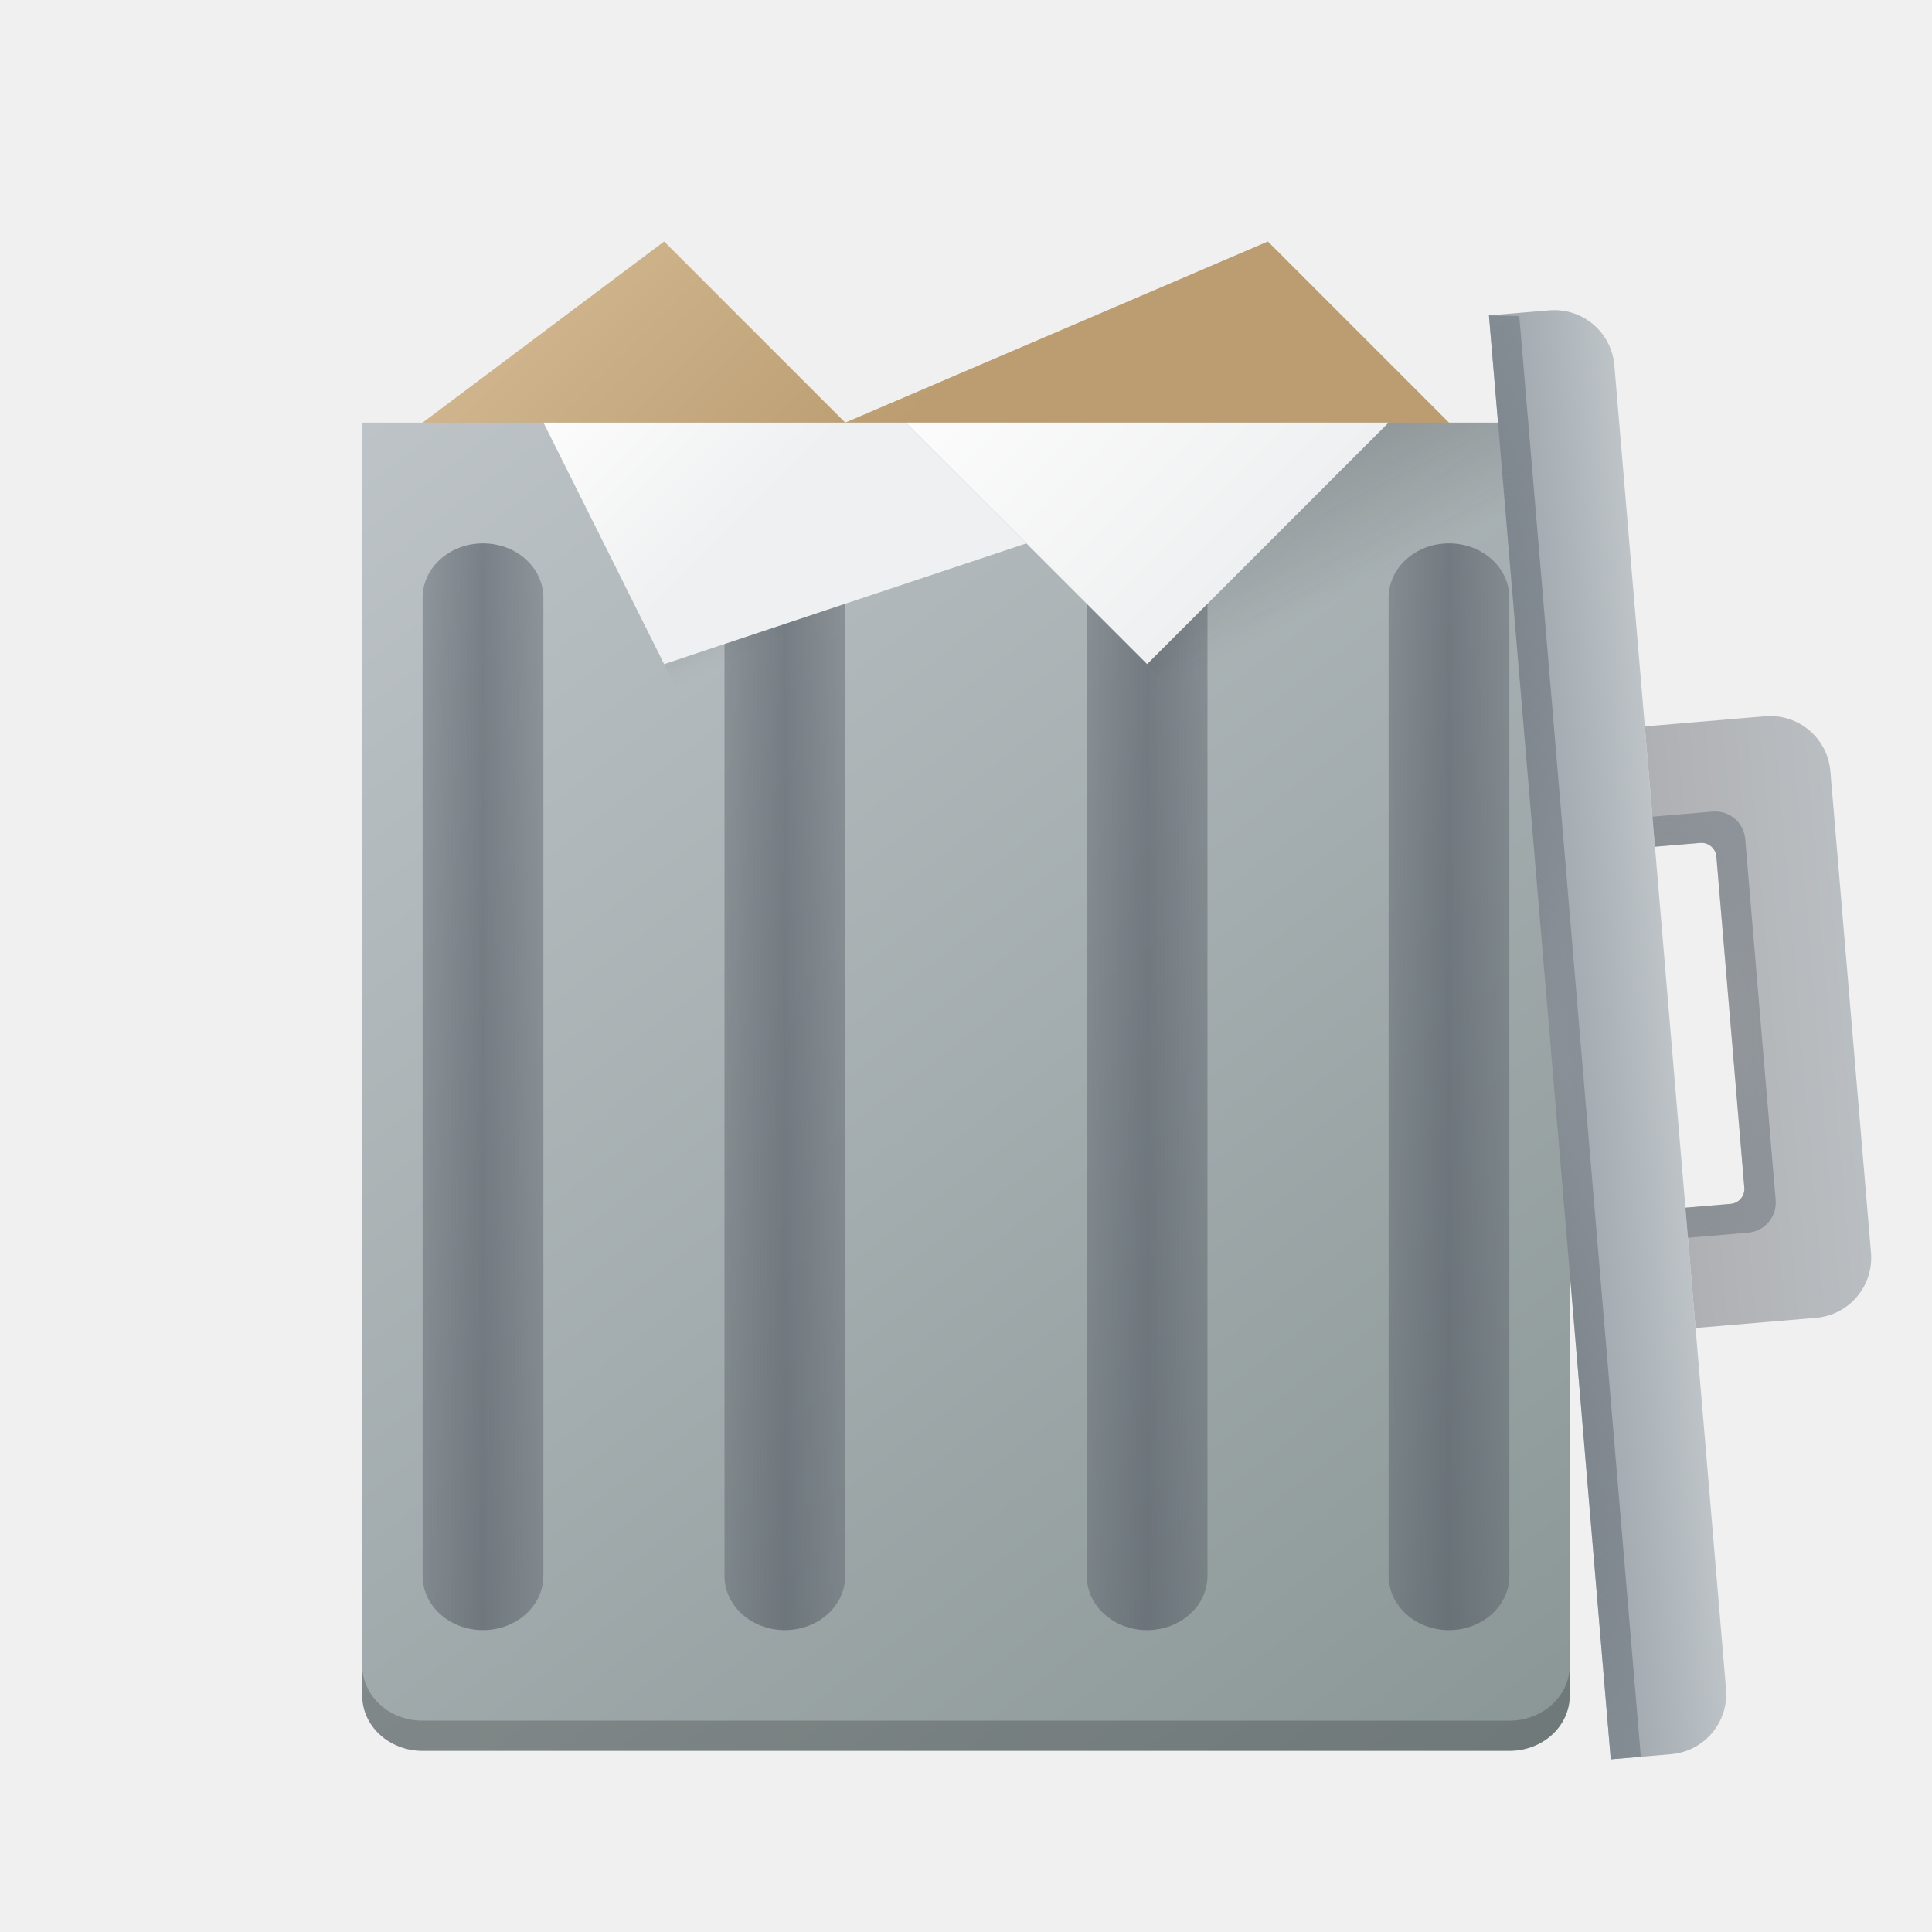
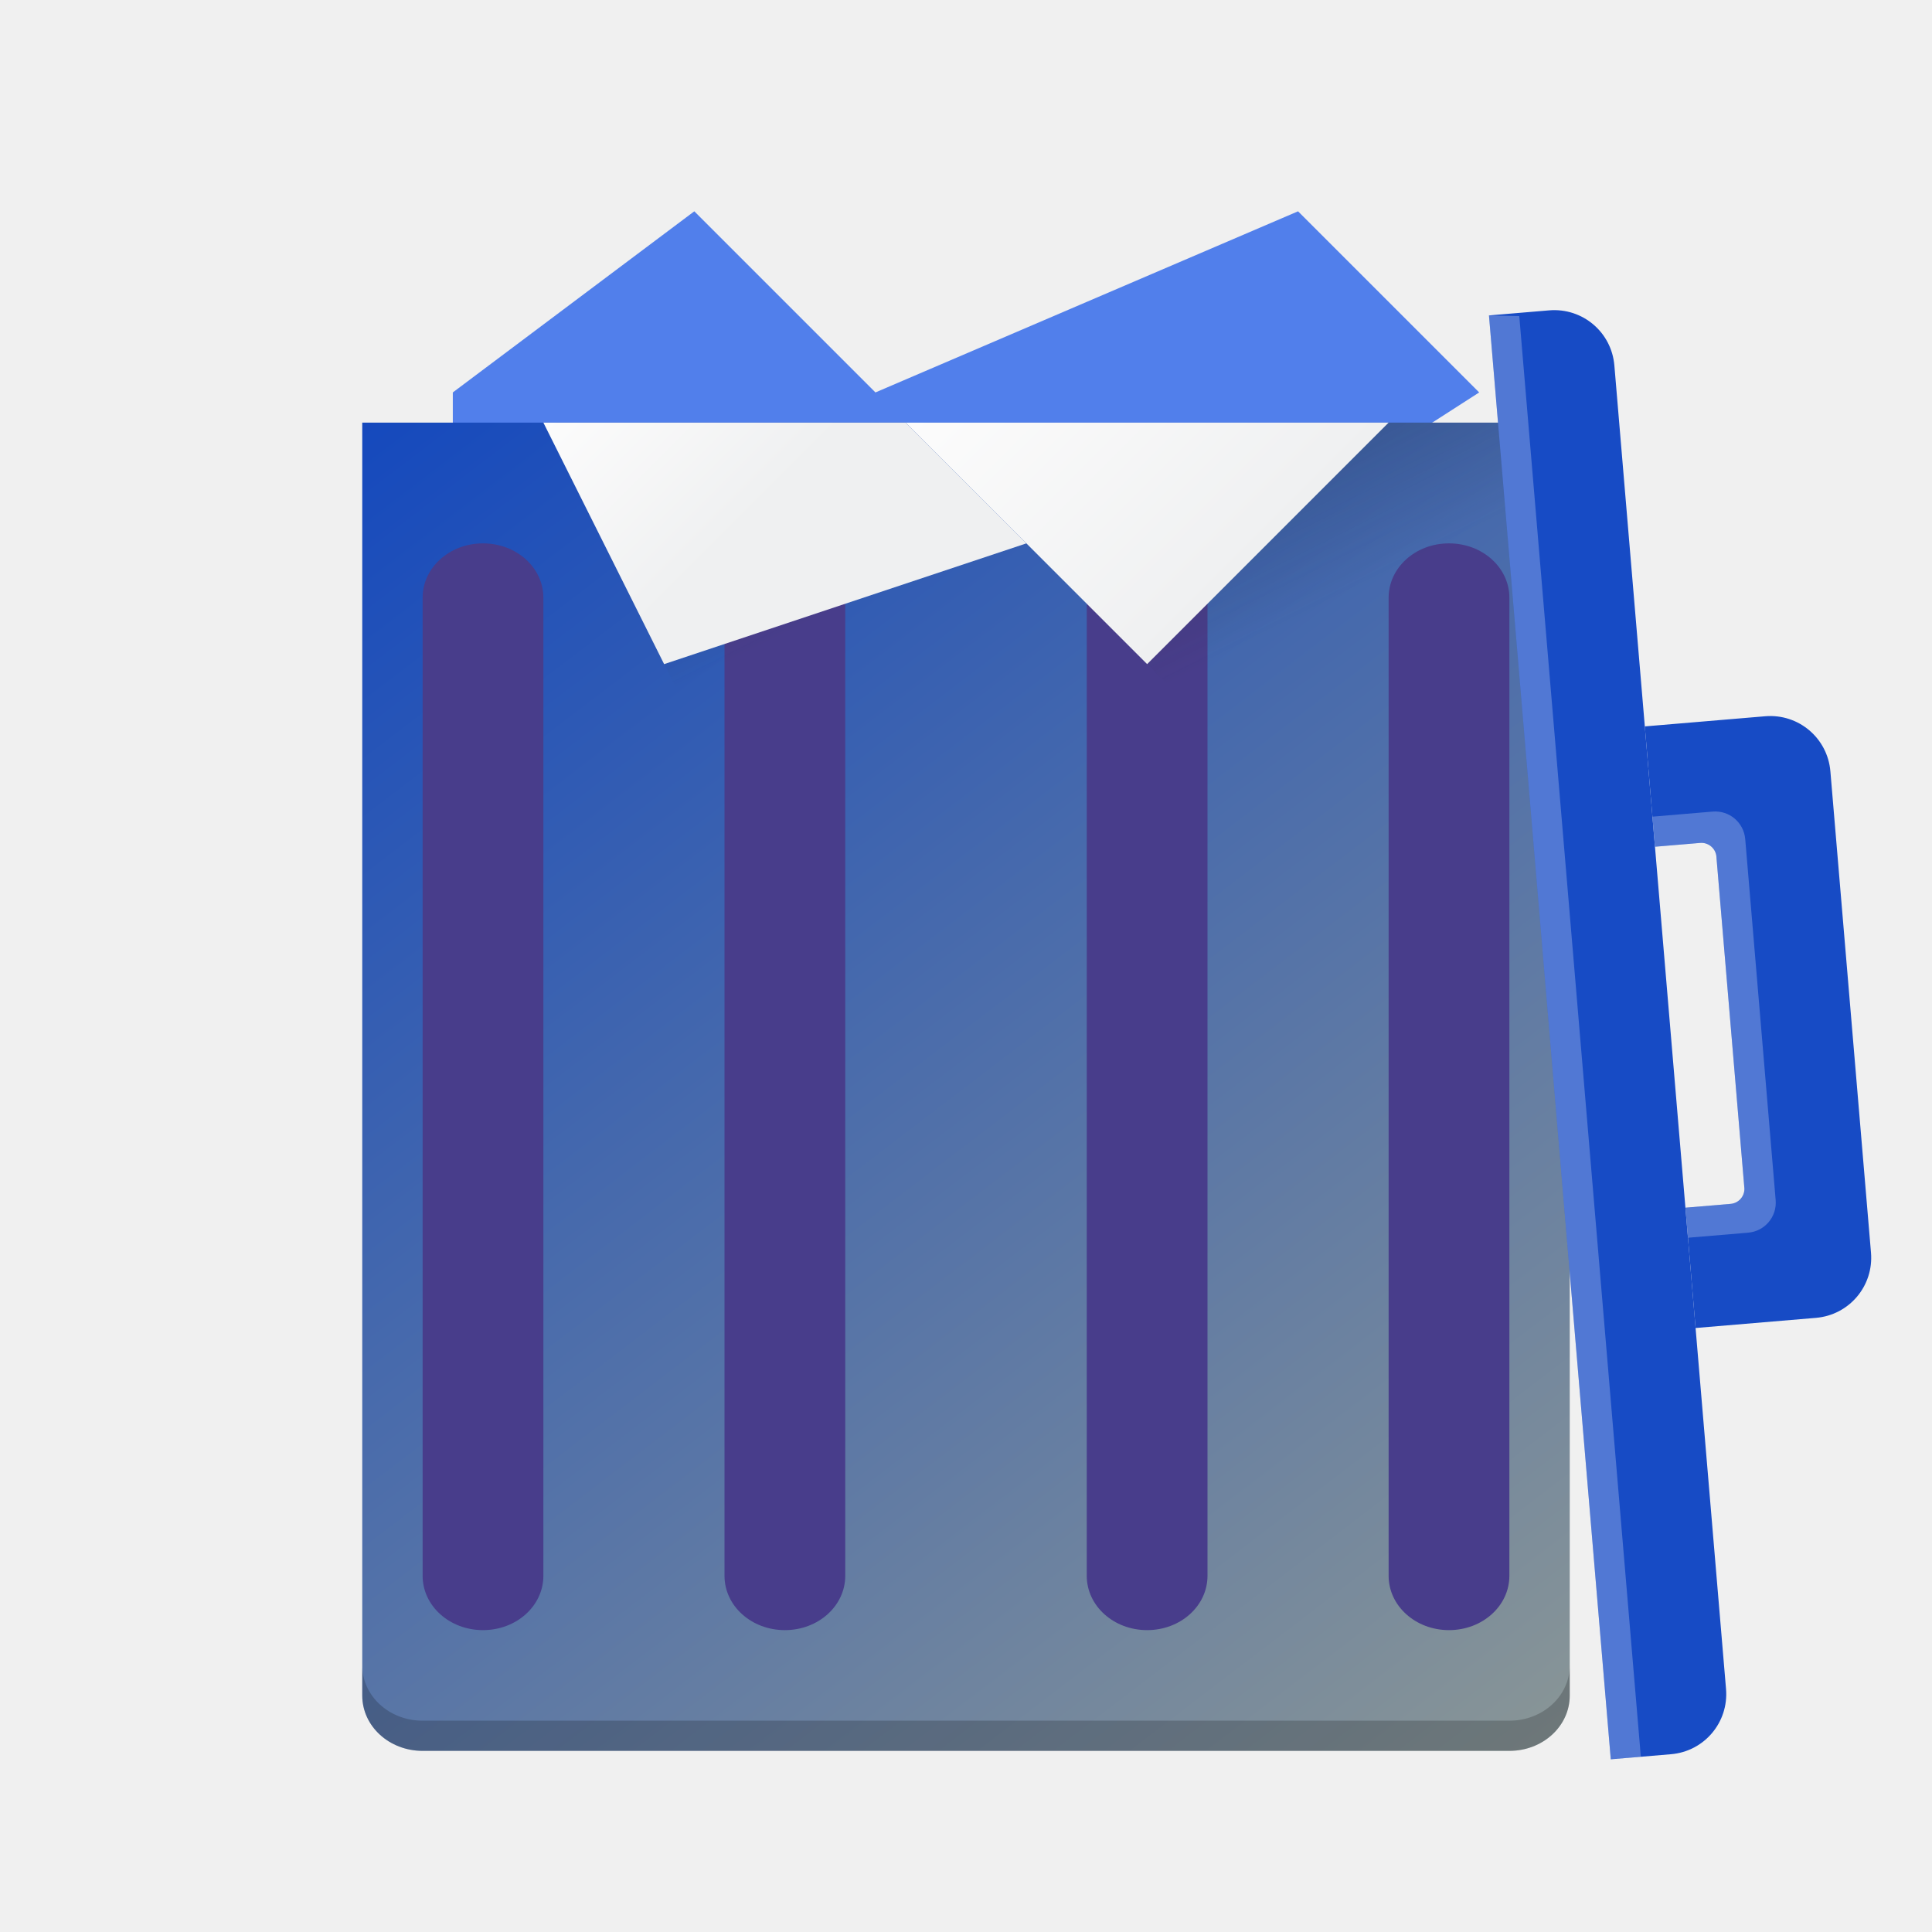
<svg xmlns="http://www.w3.org/2000/svg" xmlns:xlink="http://www.w3.org/1999/xlink" version="1.1" viewBox="0 0 64 64" id="svg93">
  <defs id="defs36">
+     <linearGradient gradientUnits="userSpaceOnUse" gradientTransform="matrix(2,0,0,1.833333,-769.142,-942.6297)" y2="545.798" y1="521.798" x2="410.571" x1="390.571" id="linearGradient881">
+       <stop style="stop-color:#1549bd;stop-opacity:1" id="stop877" offset="0" stop-color="#bdc3c7" />
+       <stop id="stop879" offset="1" stop-color="#8a9696" />
+     </linearGradient>
    <linearGradient id="r" x1="394.571" x2="399.571" y1="517.798" y2="522.798" gradientTransform="matrix(2,0,0,2,-769.142,-1031.596)" gradientUnits="userSpaceOnUse">
      <stop stop-color="#d4ba94" offset="0" id="stop2" />
      <stop stop-color="#bb9d71" offset="1" id="stop4" />
    </linearGradient>
    <linearGradient id="s" x1="390.571" x2="410.571" y1="521.798" y2="545.798" gradientTransform="matrix(2,0,0,1.833333,-769.142,-942.6297)" gradientUnits="userSpaceOnUse">
-       <stop stop-color="#bdc3c7" offset="0" id="stop7" />
+       <stop stop-color="#bdc3c7" offset="0" id="stop7" style="stop-color:#0e2e79;stop-opacity:1" />
      <stop stop-color="#8a9696" offset="1" id="stop9" />
    </linearGradient>
    <linearGradient id="f" x1="395.571" x2="395.571" y1="520.798" y2="516.798" gradientTransform="matrix(.1681316 1.99292 -1.99292 .1681316 1025.888 -851.8404)" gradientUnits="userSpaceOnUse">
      <stop stop-color="#afb0b3" offset="0" id="stop12" />
      <stop stop-color="#bdc3c7" offset="1" id="stop14" />
    </linearGradient>
    <radialGradient id="v" cx="16" cy="8.5" r="4" gradientTransform="matrix(.2942303 3.487611 -2.989381 .2521974 76.02951 -23.91713)" gradientUnits="userSpaceOnUse">
      <stop stop-color="#4f575f" stop-opacity=".25" offset="0" id="stop17" />
      <stop stop-color="#9da5ab" offset="1" id="stop19" />
    </radialGradient>
    <linearGradient id="d" x1="412.571" x2="412.571" y1="522.798" y2="520.798" gradientTransform="matrix(.1681316 1.99292 -1.99292 .1681316 1025.888 -851.8404)" gradientUnits="userSpaceOnUse">
      <stop stop-color="#9da5ab" offset="0" id="stop22" />
      <stop stop-color="#bdc3c7" offset="1" id="stop24" />
    </linearGradient>
    <linearGradient id="h" x1="391.571" x2="394.571" y1="534.798" y2="534.798" gradientTransform="matrix(1.33334,0,0,1.8,-498.094,-926.6363)" gradientUnits="userSpaceOnUse" xlink:href="#a" />
    <linearGradient id="j" x1="391.571" x2="394.571" y1="534.798" y2="534.798" gradientTransform="matrix(1.33334,0,0,1.8,-508.096,-926.6363)" gradientUnits="userSpaceOnUse" xlink:href="#a" />
    <linearGradient id="k" x1="391.571" x2="394.571" y1="534.798" y2="534.798" gradientTransform="matrix(1.33334,0,0,1.8,-486.096,-926.6363)" gradientUnits="userSpaceOnUse" xlink:href="#a" />
    <linearGradient id="q" x1="391.571" x2="394.571" y1="534.798" y2="534.798" gradientTransform="matrix(1.33334,0,0,1.8,-476.094,-926.6363)" gradientUnits="userSpaceOnUse" xlink:href="#a" />
    <radialGradient id="t" cx="20.571" cy="8.5" r="4" gradientTransform="matrix(.6291113 7.457067 -2.989381 .2521974 63.81406 -121.1292)" gradientUnits="userSpaceOnUse">
      <stop stop-color="#4f575f" stop-opacity=".251" offset="0" id="stop31" />
      <stop stop-color="#8a939a" offset="1" id="stop33" />
    </radialGradient>
-     <radialGradient id="l" cx="20.571" cy="8.5" r="4" gradientTransform="matrix(0.6291493,7.457064,-1.49469,0.1261064,51.10852,-120.0573)" gradientUnits="userSpaceOnUse">
+     <radialGradient id="l" cx="20.571" cy="8.5" r="4" gradientTransform="matrix(0.6291493,7.457064,-1.49469,0.1261064,51.10852,-120.0573)" gradientUnits="userSpaceOnUse" xlink:href="#s">
      <stop stop-color="#4f575f" stop-opacity=".251" offset="0" id="stop2-3" />
      <stop stop-color="#8a939a" offset="1" id="stop4-6" />
    </radialGradient>
    <radialGradient id="b-7" cx="16" cy="8.5" r="4" gradientTransform="matrix(0.2942481,3.487609,-2.989379,0.2522126,76.02933,-23.91725)" gradientUnits="userSpaceOnUse">
      <stop stop-color="#4f575f" stop-opacity=".25" offset="0" id="stop21" />
      <stop stop-color="#9da5ab" offset="1" id="stop23" />
    </radialGradient>
    <linearGradient id="e-5" x1="395.571" x2="395.571" y1="520.798" y2="516.798" gradientTransform="matrix(0.1681418,1.99292,-1.99292,0.1681418,1025.883,-851.8454)" gradientUnits="userSpaceOnUse">
      <stop stop-color="#afb0b3" offset="0" id="stop31-3" />
      <stop stop-color="#bdc3c7" offset="1" id="stop33-5" />
    </linearGradient>
    <linearGradient id="c-6" x1="412.571" x2="412.571" y1="522.798" y2="520.798" gradientTransform="matrix(0.1681418,1.99292,-1.99292,0.1681418,1025.883,-851.8454)" gradientUnits="userSpaceOnUse">
      <stop stop-color="#9da5ab" offset="0" id="stop26" />
      <stop stop-color="#bdc3c7" offset="1" id="stop28" />
    </linearGradient>
+     <linearGradient xlink:href="#linearGradient881" id="linearGradient875" gradientUnits="userSpaceOnUse" gradientTransform="matrix(2,0,0,1.833333,-769.142,-942.6297)" x1="390.571" y1="521.798" x2="410.571" y2="545.798" />
  </defs>
  <linearGradient id="u" x1="393.571" x2="396.071" y1="521.798" y2="524.298" gradientTransform="matrix(2,0,0,2,-769.142,-1029.596)" gradientUnits="userSpaceOnUse" xlink:href="#b" />
  <linearGradient id="b">
    <stop stop-color="#fcfcfc" offset="0" id="stop39" />
    <stop stop-color="#eff0f1" offset="1" id="stop41" />
  </linearGradient>
  <linearGradient id="e" x1="399.571" x2="400.571" y1="521.798" y2="523.798" gradientTransform="matrix(2,0,0,2,-769.142,-1029.596)" gradientUnits="userSpaceOnUse" xlink:href="#c" />
  <linearGradient id="c">
    <stop stop-color="#292c2f" offset="0" id="stop45" />
    <stop stop-color="#292c2f" stop-opacity="0" offset="1" id="stop47" />
  </linearGradient>
  <linearGradient id="g" x1="409.571" x2="405.571" y1="521.798" y2="525.798" gradientTransform="matrix(-2,0,0,2,849.144,-1029.596)" gradientUnits="userSpaceOnUse" xlink:href="#b" />
  <linearGradient id="i" x1="407.571" x2="408.571" y1="521.798" y2="523.798" gradientTransform="matrix(2,0,0,2,-769.142,-1029.596)" gradientUnits="userSpaceOnUse" xlink:href="#c" />
  <linearGradient id="a">
    <stop stop-color="#4f575f" stop-opacity=".4" offset="0" id="stop52" />
    <stop stop-color="#4f575f" stop-opacity=".6" offset=".5" id="stop54" />
    <stop stop-color="#4f575f" stop-opacity=".4" offset="1" id="stop56" />
  </linearGradient>
-   <path d="m42 8-14 6-6-6-8 6v2l6 16 28-18z" fill="url(#r)" stroke-width="2" id="path59" />
-   <path d="M 12,14 V 56.167 C 12,57.182 12.892,58 14,58 h 36 c 1.108,0 2,-0.818 2,-1.833 V 14 Z" fill="url(#s)" stroke-width="1.915" id="path61" />
-   <path style="fill:url(#h);stroke-width:1.897" id="path63" d="m 26,18 c 1.108,0 2,0.803 2,1.8 v 32.4 c 0,0.997 -0.892,1.8 -2,1.8 -1.108,0 -2,-0.803 -2,-1.8 V 19.8 c 0,-0.997 0.892,-1.8 2,-1.8 z" />
-   <path style="fill:url(#j);stroke-width:1.897" id="path65" d="m 16,18 c 1.108,0 2,0.803 2,1.8 v 32.4 c 0,0.997 -0.892,1.8 -2,1.8 -1.108,0 -2,-0.803 -2,-1.8 V 19.8 c 0,-0.997 0.892,-1.8 2,-1.8 z" />
-   <path style="fill:url(#k);stroke-width:1.897" id="path67" d="m 38,18 c 1.108,0 2,0.803 2,1.8 v 32.4 c 0,0.997 -0.892,1.8 -2,1.8 -1.108,0 -2,-0.803 -2,-1.8 V 19.8 c 0,-0.997 0.892,-1.8 2,-1.8 z" />
-   <path style="fill:url(#q);stroke-width:1.897" id="path69" d="m 48,18 c 1.108,0 2,0.803 2,1.8 v 32.4 c 0,0.997 -0.892,1.8 -2,1.8 -1.108,0 -2,-0.803 -2,-1.8 V 19.8 c 0,-0.997 0.892,-1.8 2,-1.8 z" />
+   <path d="m 43,7 -14,6 -6,-6 -8,6 v 2 l 6,16 28,-18 z" id="path59" style="fill:#517feb;fill-opacity:1;stroke-width:2" />
+   <path d="M 12,14 V 56.167 C 12,57.182 12.892,58 14,58 h 36 c 1.108,0 2,-0.818 2,-1.833 V 14 Z" id="path61" style="fill:url(#linearGradient875);stroke-width:1.915" />
+   <path style="fill:#483d8b;stroke-width:1.897;fill-opacity:1" id="path63" d="m 26,18 c 1.108,0 2,0.803 2,1.8 v 32.4 c 0,0.997 -0.892,1.8 -2,1.8 -1.108,0 -2,-0.803 -2,-1.8 V 19.8 c 0,-0.997 0.892,-1.8 2,-1.8 z" />
+   <path style="fill:#483d8b;stroke-width:1.897;fill-opacity:1" id="path65" d="m 16,18 c 1.108,0 2,0.803 2,1.8 v 32.4 c 0,0.997 -0.892,1.8 -2,1.8 -1.108,0 -2,-0.803 -2,-1.8 V 19.8 c 0,-0.997 0.892,-1.8 2,-1.8 z" />
+   <path style="fill:#483d8b;stroke-width:1.897;fill-opacity:1" id="path67" d="m 38,18 c 1.108,0 2,0.803 2,1.8 v 32.4 c 0,0.997 -0.892,1.8 -2,1.8 -1.108,0 -2,-0.803 -2,-1.8 V 19.8 c 0,-0.997 0.892,-1.8 2,-1.8 z" />
+   <path style="fill:#483d8b;stroke-width:1.897;fill-opacity:1" id="path69" d="m 48,18 c 1.108,0 2,0.803 2,1.8 v 32.4 c 0,0.997 -0.892,1.8 -2,1.8 -1.108,0 -2,-0.803 -2,-1.8 V 19.8 c 0,-0.997 0.892,-1.8 2,-1.8 z" />
  <path style="opacity:0.2;fill:url(#e);stroke-width:2" id="path73" d="M 26,30 38,22 30,14 H 18 Z" />
  <path style="fill:url(#u);stroke-width:2" id="path75" d="m 18,14 4,8 12,-4 -4,-4 z" />
  <path style="fill:url(#g);stroke-width:2" id="path77" d="m 46,14 -8,8 -8,-8 z" />
  <path style="opacity:0.2;fill:url(#i);stroke-width:2" id="path79" d="M 38,22 52,36 V 14 h -6 z" />
  <path d="m12 55.166v1c0 1.016 0.892 1.834 2 1.834h36c1.108 0 2-0.818 2-1.834v-1c0 1.016-0.892 1.834-2 1.834h-36c-1.108 0-2-0.818-2-1.834z" opacity=".2" stroke-width="1.915" id="path91" />
-   <path style="fill:url(#c-6)" d="m 53.478,12.106 c -0.093,-1.104 -1.057,-1.918 -2.161,-1.825 l -1.993,0.168 4.035,47.83 1.993,-0.168 c 1.104,-0.093 1.918,-1.057 1.825,-2.161 z" id="path51" />
-   <path d="m 60.634,25.552 c -0.093,-1.104 -1.057,-1.918 -2.161,-1.825 l -3.986,0.336 0.336,3.986 1.495,-0.126 c 0.262,-0.023 0.497,0.162 0.537,0.422 l 0.931,11.031 c 0.003,0.263 -0.197,0.483 -0.459,0.504 l -1.495,0.126 0.336,3.986 3.986,-0.336 c 1.104,-0.093 1.918,-1.057 1.825,-2.161 z" id="path47" style="fill:url(#e-5)" />
-   <path d="m 57.813,27.797 c -0.047,-0.552 -0.528,-0.959 -1.081,-0.912 l -1.993,0.168 0.084,0.996 1.495,-0.126 c 0.262,-0.023 0.497,0.162 0.537,0.422 l 0.931,11.031 c 0.003,0.263 -0.197,0.483 -0.459,0.504 l -1.495,0.126 0.084,0.996 1.993,-0.168 c 0.552,-0.047 0.959,-0.528 0.912,-1.081 z" id="path49" style="fill:url(#b-7)" />
-   <path d="m 49.324,10.45 4.035,47.83 0.996,-0.084 -4.027,-47.725 z" id="path67-2" style="fill:url(#l);stroke-width:1.413" />
+   <path style="fill:#174bc5;fill-opacity:1" d="m 53.478,12.106 c -0.093,-1.104 -1.057,-1.918 -2.161,-1.825 l -1.993,0.168 4.035,47.83 1.993,-0.168 c 1.104,-0.093 1.918,-1.057 1.825,-2.161 z" id="path51" />
+   <path d="m 60.634,25.552 c -0.093,-1.104 -1.057,-1.918 -2.161,-1.825 l -3.986,0.336 0.336,3.986 1.495,-0.126 c 0.262,-0.023 0.497,0.162 0.537,0.422 l 0.931,11.031 c 0.003,0.263 -0.197,0.483 -0.459,0.504 l -1.495,0.126 0.336,3.986 3.986,-0.336 c 1.104,-0.093 1.918,-1.057 1.825,-2.161 z" id="path47" style="fill:#174bc5;fill-opacity:1" />
+   <path d="m 57.813,27.797 c -0.047,-0.552 -0.528,-0.959 -1.081,-0.912 l -1.993,0.168 0.084,0.996 1.495,-0.126 c 0.262,-0.023 0.497,0.162 0.537,0.422 l 0.931,11.031 c 0.003,0.263 -0.197,0.483 -0.459,0.504 l -1.495,0.126 0.084,0.996 1.993,-0.168 c 0.552,-0.047 0.959,-0.528 0.912,-1.081 z" id="path49" style="fill:#ffffff;fill-opacity:0.25" />
+   <path d="m 49.324,10.45 4.035,47.83 0.996,-0.084 -4.027,-47.725 z" id="path67-2" style="fill:#ffffff;stroke-width:1.413;fill-opacity:0.251" />
</svg>
